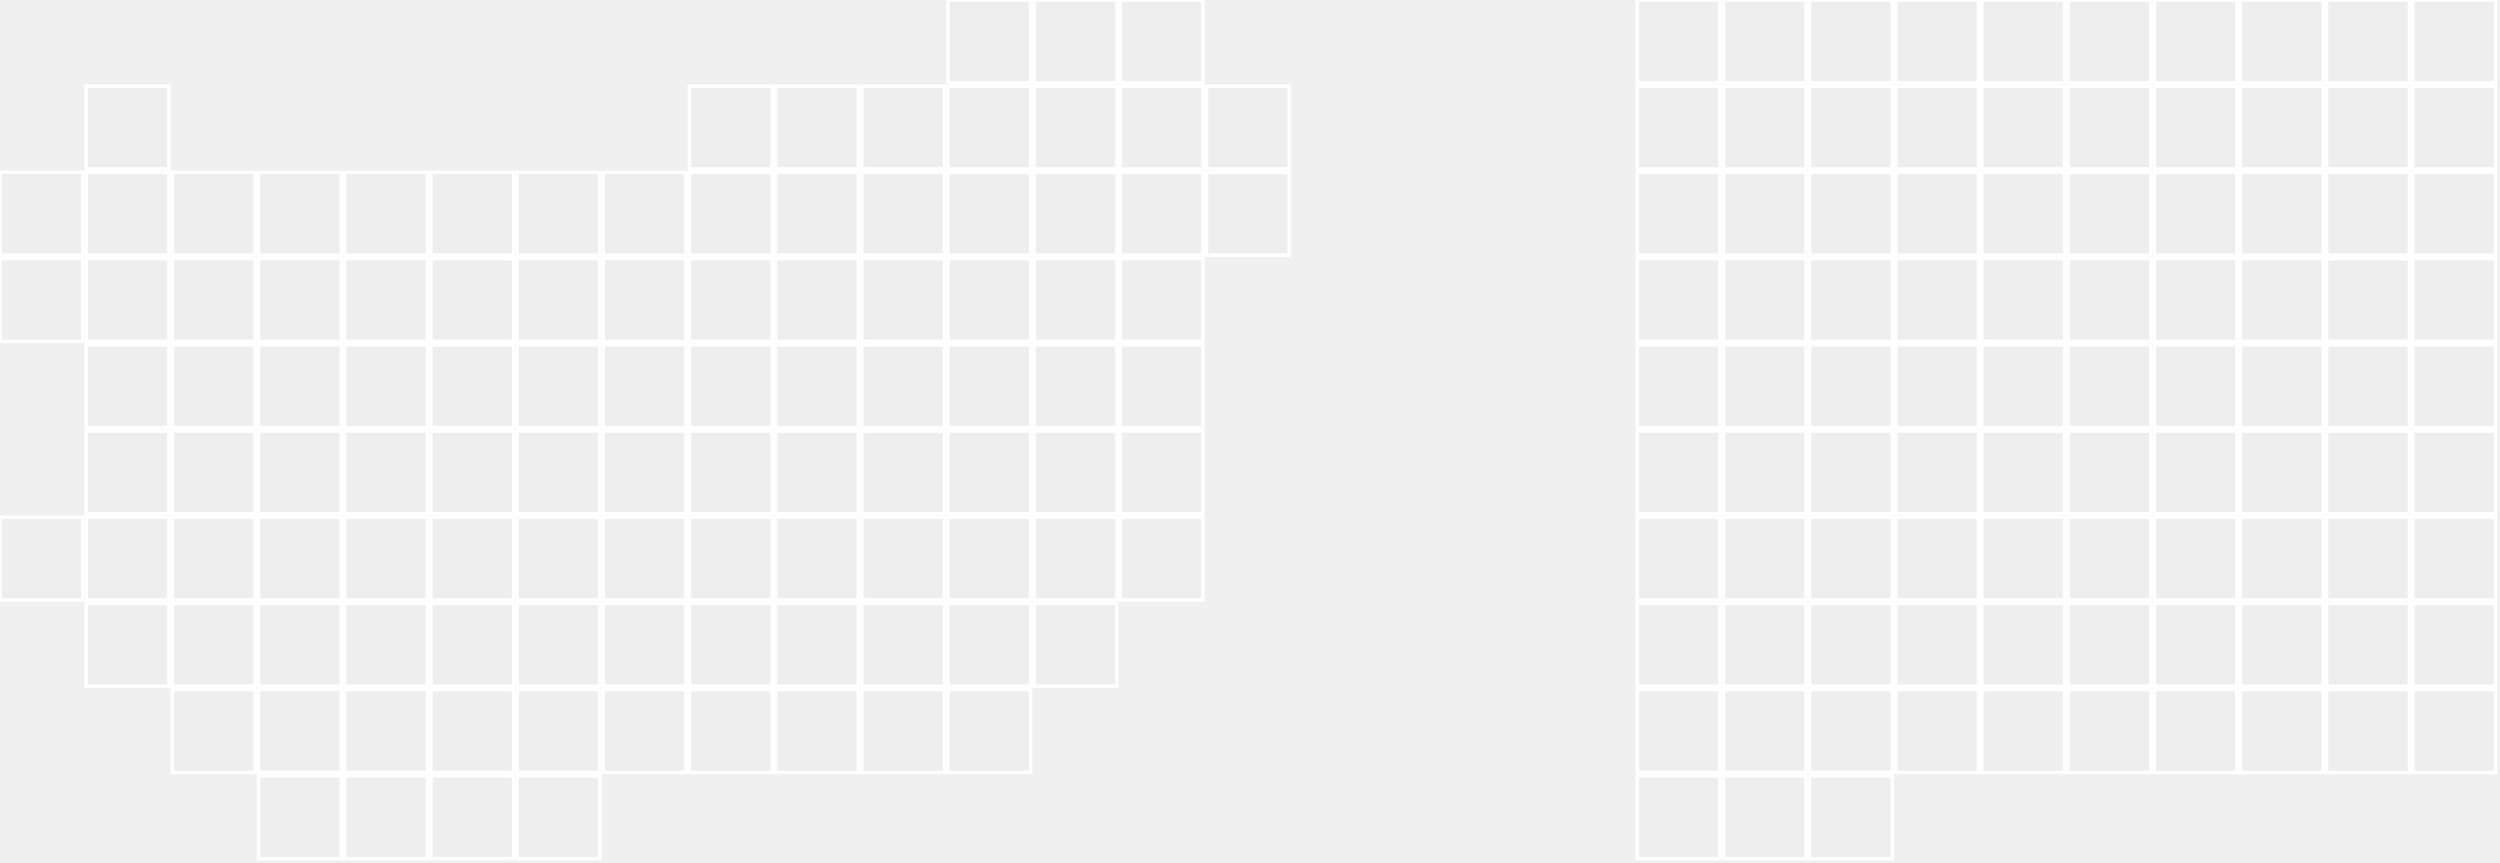
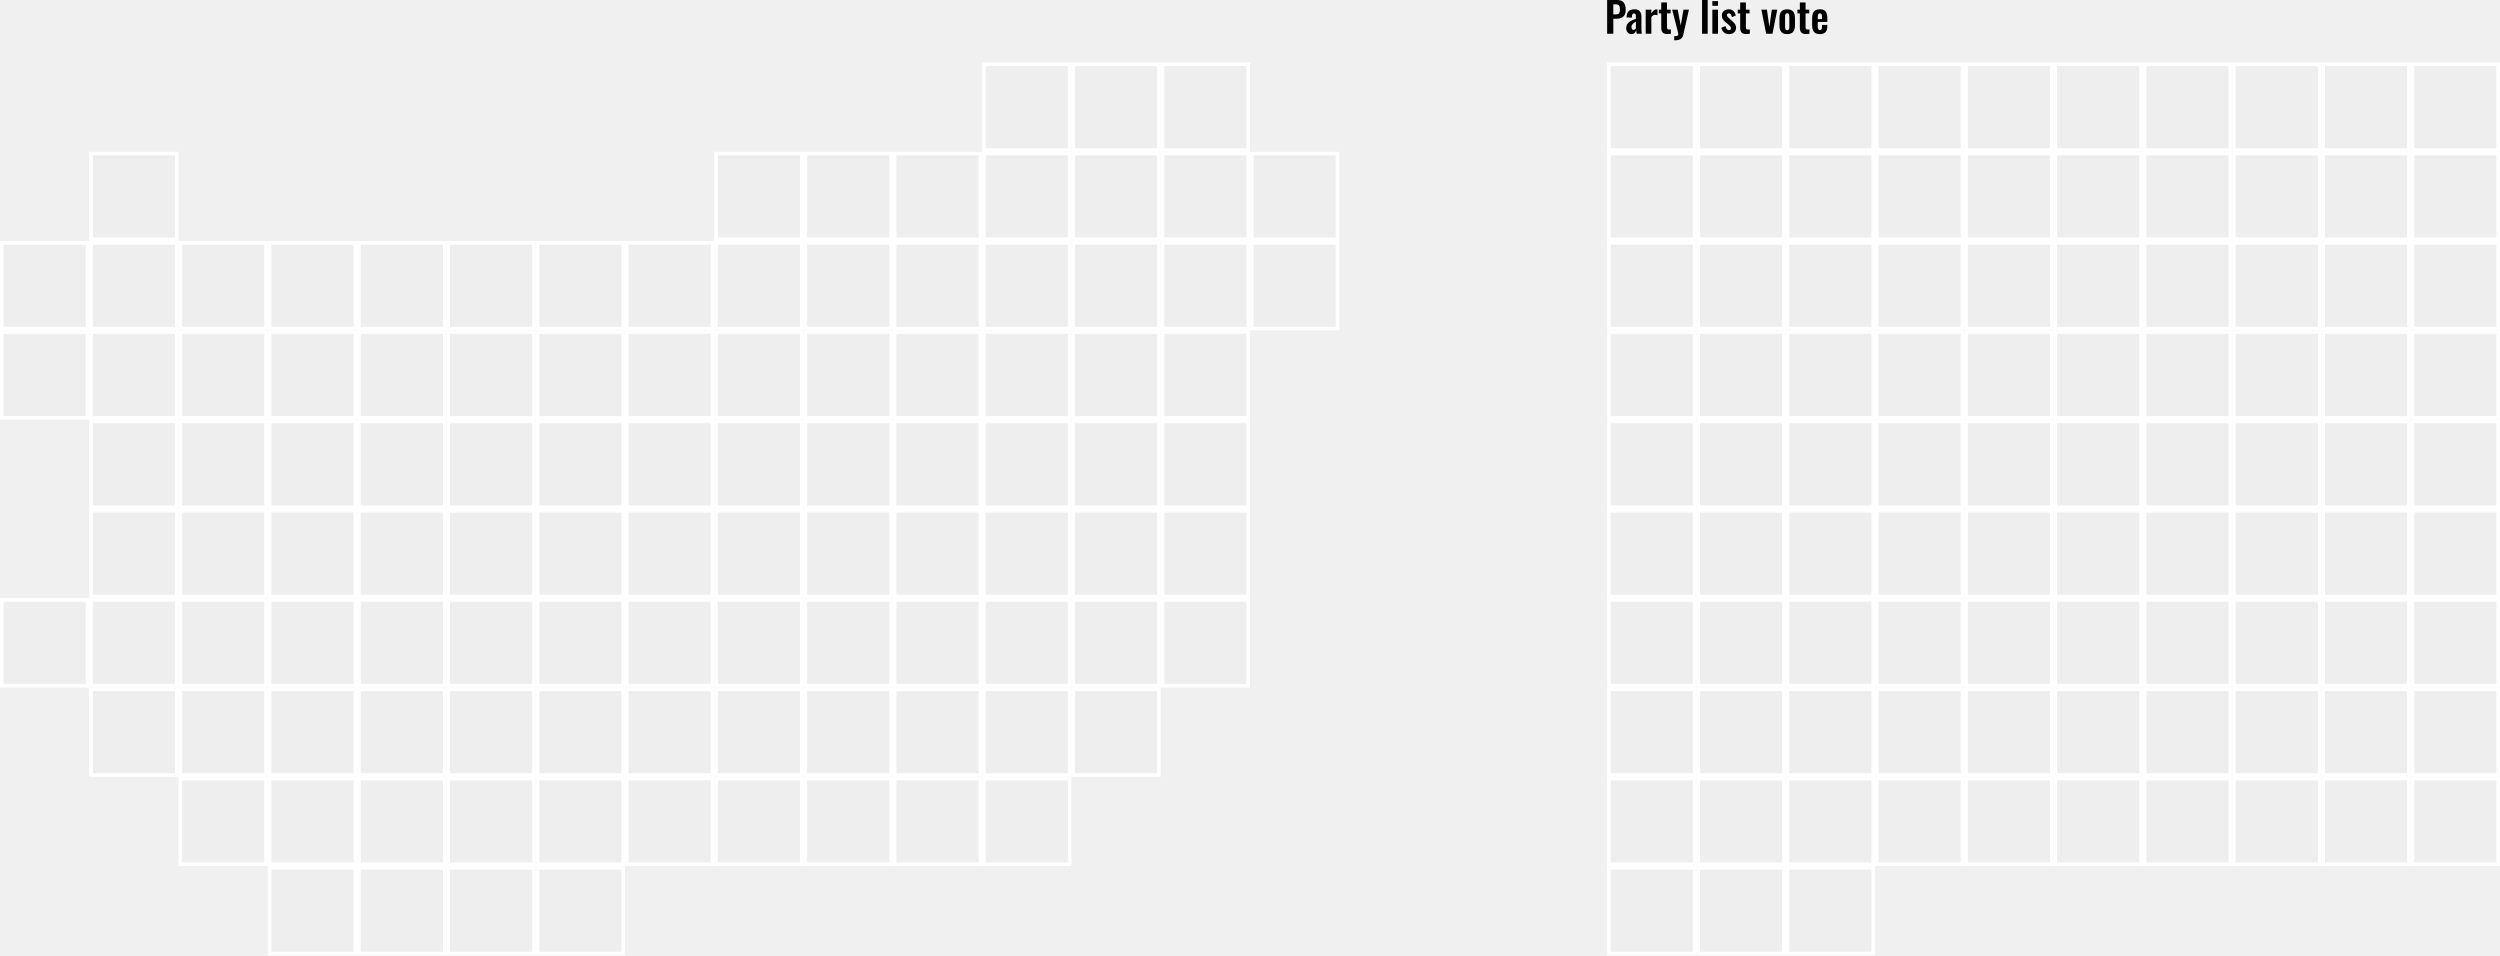
- <svg xmlns="http://www.w3.org/2000/svg" version="1.1" viewbox="0 0 290 100" stroke-width="0.4" stroke="#fff" fill="#eee">
+ <svg xmlns="http://www.w3.org/2000/svg" fill="#eee" stroke="#fff" stroke-width=".4" version="1.1" viewbox="0 0 280 107">
  <style>#hungary-2014-svg rect{ cursor:pointer; transition: fill 1000ms, fill-opacity 500ms }</style>
-   <g id="hungary-2014-svg">
-     <rect x="110" y="0" width="9.6" height="9.6" name="2014BAZ3" />
-     <rect x="120" y="0" width="9.6" height="9.6" name="2014BAZ4" />
-     <rect x="130" y="0" width="9.6" height="9.6" name="2014BAZ5" />
-     <rect x="10" y="10" width="9.6" height="9.6" name="2014GMS5" />
-     <rect x="80" y="10" width="9.6" height="9.6" name="2014Pes4" />
-     <rect x="90" y="10" width="9.6" height="9.6" name="2014Nog2" />
-     <rect x="100" y="10" width="9.6" height="9.6" name="2014Nog1" />
-     <rect x="110" y="10" width="9.6" height="9.6" name="2014BAZ6" />
-     <rect x="120" y="10" width="9.6" height="9.6" name="2014SSB2" />
-     <rect x="130" y="10" width="9.6" height="9.6" name="2014SSB3" />
-     <rect x="140" y="10" width="9.6" height="9.6" name="2014SSB4" />
-     <rect x="0" y="20" width="9.6" height="9.6" name="2014GMS4" />
-     <rect x="10" y="20" width="9.6" height="9.6" name="2014GMS3" />
-     <rect x="20" y="20" width="9.6" height="9.6" name="2014GMS1" />
-     <rect x="30" y="20" width="9.6" height="9.6" name="2014GMS2" />
-     <rect x="40" y="20" width="9.6" height="9.6" name="2014KE3" />
-     <rect x="50" y="20" width="9.6" height="9.6" name="2014KE1" />
-     <rect x="60" y="20" width="9.6" height="9.6" name="2014KE2" />
-     <rect x="70" y="20" width="9.6" height="9.6" name="2014Pes3" />
-     <rect x="80" y="20" width="9.6" height="9.6" name="2014Bud12" />
-     <rect x="90" y="20" width="9.6" height="9.6" name="2014Pes5" />
-     <rect x="100" y="20" width="9.6" height="9.6" name="2014BAZ2" />
-     <rect x="110" y="20" width="9.6" height="9.6" name="2014BAZ1" />
-     <rect x="120" y="20" width="9.6" height="9.6" name="2014HB6" />
-     <rect x="130" y="20" width="9.6" height="9.6" name="2014SSB1" />
-     <rect x="140" y="20" width="9.6" height="9.6" name="2014SSB5" />
-     <rect x="0" y="30" width="9.6" height="9.6" name="2014Vas2" />
-     <rect x="10" y="30" width="9.6" height="9.6" name="2014Vas1" />
-     <rect x="20" y="30" width="9.6" height="9.6" name="2014Ves4" />
-     <rect x="30" y="30" width="9.6" height="9.6" name="2014Pes2" />
-     <rect x="40" y="30" width="9.6" height="9.6" name="2014Bud4" />
-     <rect x="50" y="30" width="9.6" height="9.6" name="2014Bud10" />
-     <rect x="60" y="30" width="9.6" height="9.6" name="2014Bud7" />
-     <rect x="70" y="30" width="9.6" height="9.6" name="2014Bud11" />
-     <rect x="80" y="30" width="9.6" height="9.6" name="2014Bud8" />
-     <rect x="90" y="30" width="9.6" height="9.6" name="2014Bud13" />
-     <rect x="100" y="30" width="9.6" height="9.6" name="2014Pes6" />
-     <rect x="110" y="30" width="9.6" height="9.6" name="2014BAZ7" />
-     <rect x="120" y="30" width="9.6" height="9.6" name="2014HB1" />
-     <rect x="130" y="30" width="9.6" height="9.6" name="2014SSB6" />
-     <rect x="10" y="40" width="9.6" height="9.6" name="2014Vas3" />
-     <rect x="20" y="40" width="9.6" height="9.6" name="2014Ves1" />
-     <rect x="30" y="40" width="9.6" height="9.6" name="2014Pes1" />
-     <rect x="40" y="40" width="9.6" height="9.6" name="2014Bud3" />
-     <rect x="50" y="40" width="9.6" height="9.6" name="2014Bud1" />
-     <rect x="60" y="40" width="9.6" height="9.6" name="2014Bud5" />
-     <rect x="70" y="40" width="9.6" height="9.6" name="2014Bud6" />
-     <rect x="80" y="40" width="9.6" height="9.6" name="2014Bud9" />
-     <rect x="90" y="40" width="9.6" height="9.6" name="2014Bud14" />
-     <rect x="100" y="40" width="9.6" height="9.6" name="2014Pes7" />
-     <rect x="110" y="40" width="9.6" height="9.6" name="2014Hev2" />
-     <rect x="120" y="40" width="9.6" height="9.6" name="2014HB2" />
-     <rect x="130" y="40" width="9.6" height="9.6" name="2014HB3" />
-     <rect x="10" y="50" width="9.6" height="9.6" name="2014Zal2" />
-     <rect x="20" y="50" width="9.6" height="9.6" name="2014Ves3" />
-     <rect x="30" y="50" width="9.6" height="9.6" name="2014Fej2" />
-     <rect x="40" y="50" width="9.6" height="9.6" name="2014Fej3" />
-     <rect x="50" y="50" width="9.6" height="9.6" name="2014Bud2" />
-     <rect x="60" y="50" width="9.6" height="9.6" name="2014Bud18" />
-     <rect x="70" y="50" width="9.6" height="9.6" name="2014Bud16" />
-     <rect x="80" y="50" width="9.6" height="9.6" name="2014Bud15" />
-     <rect x="90" y="50" width="9.6" height="9.6" name="2014Pes9" />
-     <rect x="100" y="50" width="9.6" height="9.6" name="2014Hev3" />
-     <rect x="110" y="50" width="9.6" height="9.6" name="2014Hev1" />
-     <rect x="120" y="50" width="9.6" height="9.6" name="2014HB5" />
-     <rect x="130" y="50" width="9.6" height="9.6" name="2014HB4" />
-     <rect x="0" y="60" width="9.6" height="9.6" name="2014Zal1" />
-     <rect x="10" y="60" width="9.6" height="9.6" name="2014Zal3" />
-     <rect x="20" y="60" width="9.6" height="9.6" name="2014Som3" />
-     <rect x="30" y="60" width="9.6" height="9.6" name="2014Ves2" />
-     <rect x="40" y="60" width="9.6" height="9.6" name="2014Fej1" />
-     <rect x="50" y="60" width="9.6" height="9.6" name="2014Pes8" />
-     <rect x="60" y="60" width="9.6" height="9.6" name="2014Pes11" />
-     <rect x="70" y="60" width="9.6" height="9.6" name="2014Bud17" />
-     <rect x="80" y="60" width="9.6" height="9.6" name="2014Pes10" />
-     <rect x="90" y="60" width="9.6" height="9.6" name="2014Pes12" />
-     <rect x="100" y="60" width="9.6" height="9.6" name="2014JNS2" />
-     <rect x="110" y="60" width="9.6" height="9.6" name="2014JNS3" />
-     <rect x="120" y="60" width="9.6" height="9.6" name="2014Bek2" />
-     <rect x="130" y="60" width="9.6" height="9.6" name="2014Bek3" />
-     <rect x="10" y="70" width="9.6" height="9.6" name="2014Som2" />
-     <rect x="20" y="70" width="9.6" height="9.6" name="2014Som1" />
-     <rect x="30" y="70" width="9.6" height="9.6" name="2014Som4" />
-     <rect x="40" y="70" width="9.6" height="9.6" name="2014Fej5" />
-     <rect x="50" y="70" width="9.6" height="9.6" name="2014Fej4" />
-     <rect x="60" y="70" width="9.6" height="9.6" name="2014BK1" />
-     <rect x="70" y="70" width="9.6" height="9.6" name="2014BK2" />
-     <rect x="80" y="70" width="9.6" height="9.6" name="2014BK4" />
-     <rect x="90" y="70" width="9.6" height="9.6" name="2014CC3" />
-     <rect x="100" y="70" width="9.6" height="9.6" name="2014JNS1" />
-     <rect x="110" y="70" width="9.6" height="9.6" name="2014JNS4" />
-     <rect x="120" y="70" width="9.6" height="9.6" name="2014Bek1" />
-     <rect x="20" y="80" width="9.6" height="9.6" name="2014Bar4" />
-     <rect x="30" y="80" width="9.6" height="9.6" name="2014Tol2" />
-     <rect x="40" y="80" width="9.6" height="9.6" name="2014Tol3" />
-     <rect x="50" y="80" width="9.6" height="9.6" name="2014Tol1" />
-     <rect x="60" y="80" width="9.6" height="9.6" name="2014BK3" />
-     <rect x="70" y="80" width="9.6" height="9.6" name="2014BK5" />
-     <rect x="80" y="80" width="9.6" height="9.6" name="2014CC2" />
-     <rect x="90" y="80" width="9.6" height="9.6" name="2014CC1" />
-     <rect x="100" y="80" width="9.6" height="9.6" name="2014CC4" />
-     <rect x="110" y="80" width="9.6" height="9.6" name="2014Bek4" />
-     <rect x="30" y="90" width="9.6" height="9.6" name="2014Bar2" />
-     <rect x="40" y="90" width="9.6" height="9.6" name="2014Bar1" />
-     <rect x="50" y="90" width="9.6" height="9.6" name="2014Bar3" />
-     <rect x="60" y="90" width="9.6" height="9.6" name="2014BK6" />
-     <g name="2014List">
-       <rect x="190" y="0" width="9.6" height="9.6" />
-       <rect x="200" y="0" width="9.6" height="9.6" />
-       <rect x="210" y="0" width="9.6" height="9.6" />
-       <rect x="220" y="0" width="9.6" height="9.6" />
-       <rect x="230" y="0" width="9.6" height="9.6" />
-       <rect x="240" y="0" width="9.6" height="9.6" />
-       <rect x="250" y="0" width="9.6" height="9.6" />
-       <rect x="260" y="0" width="9.6" height="9.6" />
-       <rect x="270" y="0" width="9.6" height="9.6" />
-       <rect x="280" y="0" width="9.6" height="9.6" />
+   <g id="hungary-2014-svg" transform="translate(.2 .2)">
+     <rect x="110" y="7" width="9.6" height="9.6" name="2014BAZ3" />
+     <rect x="120" y="7" width="9.6" height="9.6" name="2014BAZ4" />
+     <rect x="130" y="7" width="9.6" height="9.6" name="2014BAZ5" />
+     <rect x="10" y="17" width="9.6" height="9.6" name="2014GMS5" />
+     <rect x="80" y="17" width="9.6" height="9.6" name="2014Pes4" />
+     <rect x="90" y="17" width="9.6" height="9.6" name="2014Nog2" />
+     <rect x="100" y="17" width="9.6" height="9.6" name="2014Nog1" />
+     <rect x="110" y="17" width="9.6" height="9.6" name="2014BAZ6" />
+     <rect x="120" y="17" width="9.6" height="9.6" name="2014SSB2" />
+     <rect x="130" y="17" width="9.6" height="9.6" name="2014SSB3" />
+     <rect x="140" y="17" width="9.6" height="9.6" name="2014SSB4" />
+     <rect y="27" width="9.6" height="9.6" name="2014GMS4" />
+     <rect x="10" y="27" width="9.6" height="9.6" name="2014GMS3" />
+     <rect x="20" y="27" width="9.6" height="9.6" name="2014GMS1" />
+     <rect x="30" y="27" width="9.6" height="9.6" name="2014GMS2" />
+     <rect x="40" y="27" width="9.6" height="9.6" name="2014KE3" />
+     <rect x="50" y="27" width="9.6" height="9.6" name="2014KE1" />
+     <rect x="60" y="27" width="9.6" height="9.6" name="2014KE2" />
+     <rect x="70" y="27" width="9.6" height="9.6" name="2014Pes3" />
+     <rect x="80" y="27" width="9.6" height="9.6" name="2014Bud12" />
+     <rect x="90" y="27" width="9.6" height="9.6" name="2014Pes5" />
+     <rect x="100" y="27" width="9.6" height="9.6" name="2014BAZ2" />
+     <rect x="110" y="27" width="9.6" height="9.6" name="2014BAZ1" />
+     <rect x="120" y="27" width="9.6" height="9.6" name="2014HB6" />
+     <rect x="130" y="27" width="9.6" height="9.6" name="2014SSB1" />
+     <rect x="140" y="27" width="9.6" height="9.6" name="2014SSB5" />
+     <rect y="37" width="9.6" height="9.6" name="2014Vas2" />
+     <rect x="10" y="37" width="9.6" height="9.6" name="2014Vas1" />
+     <rect x="20" y="37" width="9.6" height="9.6" name="2014Ves4" />
+     <rect x="30" y="37" width="9.6" height="9.6" name="2014Pes2" />
+     <rect x="40" y="37" width="9.6" height="9.6" name="2014Bud4" />
+     <rect x="50" y="37" width="9.6" height="9.6" name="2014Bud10" />
+     <rect x="60" y="37" width="9.6" height="9.6" name="2014Bud7" />
+     <rect x="70" y="37" width="9.6" height="9.6" name="2014Bud11" />
+     <rect x="80" y="37" width="9.6" height="9.6" name="2014Bud8" />
+     <rect x="90" y="37" width="9.6" height="9.6" name="2014Bud13" />
+     <rect x="100" y="37" width="9.6" height="9.6" name="2014Pes6" />
+     <rect x="110" y="37" width="9.6" height="9.6" name="2014BAZ7" />
+     <rect x="120" y="37" width="9.6" height="9.6" name="2014HB1" />
+     <rect x="130" y="37" width="9.6" height="9.6" name="2014SSB6" />
+     <rect x="10" y="47" width="9.6" height="9.6" name="2014Vas3" />
+     <rect x="20" y="47" width="9.6" height="9.6" name="2014Ves1" />
+     <rect x="30" y="47" width="9.6" height="9.6" name="2014Pes1" />
+     <rect x="40" y="47" width="9.6" height="9.6" name="2014Bud3" />
+     <rect x="50" y="47" width="9.6" height="9.6" name="2014Bud1" />
+     <rect x="60" y="47" width="9.6" height="9.6" name="2014Bud5" />
+     <rect x="70" y="47" width="9.6" height="9.6" name="2014Bud6" />
+     <rect x="80" y="47" width="9.6" height="9.6" name="2014Bud9" />
+     <rect x="90" y="47" width="9.6" height="9.6" name="2014Bud14" />
+     <rect x="100" y="47" width="9.6" height="9.6" name="2014Pes7" />
+     <rect x="110" y="47" width="9.6" height="9.6" name="2014Hev2" />
+     <rect x="120" y="47" width="9.6" height="9.6" name="2014HB2" />
+     <rect x="130" y="47" width="9.6" height="9.6" name="2014HB3" />
+     <rect x="10" y="57" width="9.6" height="9.6" name="2014Zal2" />
+     <rect x="20" y="57" width="9.6" height="9.6" name="2014Ves3" />
+     <rect x="30" y="57" width="9.6" height="9.6" name="2014Fej2" />
+     <rect x="40" y="57" width="9.6" height="9.6" name="2014Fej3" />
+     <rect x="50" y="57" width="9.6" height="9.6" name="2014Bud2" />
+     <rect x="60" y="57" width="9.6" height="9.6" name="2014Bud18" />
+     <rect x="70" y="57" width="9.6" height="9.6" name="2014Bud16" />
+     <rect x="80" y="57" width="9.6" height="9.6" name="2014Bud15" />
+     <rect x="90" y="57" width="9.6" height="9.6" name="2014Pes9" />
+     <rect x="100" y="57" width="9.6" height="9.6" name="2014Hev3" />
+     <rect x="110" y="57" width="9.6" height="9.6" name="2014Hev1" />
+     <rect x="120" y="57" width="9.6" height="9.6" name="2014HB5" />
+     <rect x="130" y="57" width="9.6" height="9.6" name="2014HB4" />
+     <rect y="67" width="9.6" height="9.6" name="2014Zal1" />
+     <rect x="10" y="67" width="9.6" height="9.6" name="2014Zal3" />
+     <rect x="20" y="67" width="9.6" height="9.6" name="2014Som3" />
+     <rect x="30" y="67" width="9.6" height="9.6" name="2014Ves2" />
+     <rect x="40" y="67" width="9.6" height="9.6" name="2014Fej1" />
+     <rect x="50" y="67" width="9.6" height="9.6" name="2014Pes8" />
+     <rect x="60" y="67" width="9.6" height="9.6" name="2014Pes11" />
+     <rect x="70" y="67" width="9.6" height="9.6" name="2014Bud17" />
+     <rect x="80" y="67" width="9.6" height="9.6" name="2014Pes10" />
+     <rect x="90" y="67" width="9.6" height="9.6" name="2014Pes12" />
+     <rect x="100" y="67" width="9.6" height="9.6" name="2014JNS2" />
+     <rect x="110" y="67" width="9.6" height="9.6" name="2014JNS3" />
+     <rect x="120" y="67" width="9.6" height="9.6" name="2014Bek2" />
+     <rect x="130" y="67" width="9.6" height="9.6" name="2014Bek3" />
+     <rect x="10" y="77" width="9.6" height="9.6" name="2014Som2" />
+     <rect x="20" y="77" width="9.6" height="9.6" name="2014Som1" />
+     <rect x="30" y="77" width="9.6" height="9.6" name="2014Som4" />
+     <rect x="40" y="77" width="9.6" height="9.6" name="2014Fej5" />
+     <rect x="50" y="77" width="9.6" height="9.6" name="2014Fej4" />
+     <rect x="60" y="77" width="9.6" height="9.6" name="2014BK1" />
+     <rect x="70" y="77" width="9.6" height="9.6" name="2014BK2" />
+     <rect x="80" y="77" width="9.6" height="9.6" name="2014BK4" />
+     <rect x="90" y="77" width="9.6" height="9.6" name="2014CC3" />
+     <rect x="100" y="77" width="9.6" height="9.6" name="2014JNS1" />
+     <rect x="110" y="77" width="9.6" height="9.6" name="2014JNS4" />
+     <rect x="120" y="77" width="9.6" height="9.6" name="2014Bek1" />
+     <rect x="20" y="87" width="9.6" height="9.6" name="2014Bar4" />
+     <rect x="30" y="87" width="9.6" height="9.6" name="2014Tol2" />
+     <rect x="40" y="87" width="9.6" height="9.6" name="2014Tol3" />
+     <rect x="50" y="87" width="9.6" height="9.6" name="2014Tol1" />
+     <rect x="60" y="87" width="9.6" height="9.6" name="2014BK3" />
+     <rect x="70" y="87" width="9.6" height="9.6" name="2014BK5" />
+     <rect x="80" y="87" width="9.6" height="9.6" name="2014CC2" />
+     <rect x="90" y="87" width="9.6" height="9.6" name="2014CC1" />
+     <rect x="100" y="87" width="9.6" height="9.6" name="2014CC4" />
+     <rect x="110" y="87" width="9.6" height="9.6" name="2014Bek4" />
+     <rect x="30" y="97" width="9.6" height="9.6" name="2014Bar2" />
+     <rect x="40" y="97" width="9.6" height="9.6" name="2014Bar1" />
+     <rect x="50" y="97" width="9.6" height="9.6" name="2014Bar3" />
+     <rect x="60" y="97" width="9.6" height="9.6" name="2014BK6" />
+     <g transform="translate(-10,7)" name="2014List">
+       <rect x="190" width="9.6" height="9.6" />
+       <rect x="200" width="9.6" height="9.6" />
+       <rect x="210" width="9.6" height="9.6" />
+       <rect x="220" width="9.6" height="9.6" />
+       <rect x="230" width="9.6" height="9.6" />
+       <rect x="240" width="9.6" height="9.6" />
+       <rect x="250" width="9.6" height="9.6" />
+       <rect x="260" width="9.6" height="9.6" />
+       <rect x="270" width="9.6" height="9.6" />
+       <rect x="280" width="9.6" height="9.6" />
      <rect x="190" y="10" width="9.6" height="9.6" />
      <rect x="200" y="10" width="9.6" height="9.6" />
      <rect x="210" y="10" width="9.6" height="9.6" />
      <rect x="220" y="10" width="9.6" height="9.6" />
      <rect x="230" y="10" width="9.6" height="9.6" />
      <rect x="240" y="10" width="9.6" height="9.6" />
      <rect x="250" y="10" width="9.6" height="9.6" />
      <rect x="260" y="10" width="9.6" height="9.6" />
      <rect x="270" y="10" width="9.6" height="9.6" />
      <rect x="280" y="10" width="9.6" height="9.6" />
      <rect x="190" y="20" width="9.6" height="9.6" />
      <rect x="200" y="20" width="9.6" height="9.6" />
      <rect x="210" y="20" width="9.6" height="9.6" />
      <rect x="220" y="20" width="9.6" height="9.6" />
      <rect x="230" y="20" width="9.6" height="9.6" />
      <rect x="240" y="20" width="9.6" height="9.6" />
      <rect x="250" y="20" width="9.6" height="9.6" />
      <rect x="260" y="20" width="9.6" height="9.6" />
      <rect x="270" y="20" width="9.6" height="9.6" />
      <rect x="280" y="20" width="9.6" height="9.6" />
      <rect x="190" y="30" width="9.6" height="9.6" />
      <rect x="200" y="30" width="9.6" height="9.6" />
      <rect x="210" y="30" width="9.6" height="9.6" />
      <rect x="220" y="30" width="9.6" height="9.6" />
      <rect x="230" y="30" width="9.6" height="9.6" />
      <rect x="240" y="30" width="9.6" height="9.6" />
      <rect x="250" y="30" width="9.6" height="9.6" />
      <rect x="260" y="30" width="9.6" height="9.6" />
      <rect x="270" y="30" width="9.6" height="9.6" />
      <rect x="280" y="30" width="9.6" height="9.6" />
      <rect x="190" y="40" width="9.6" height="9.6" />
      <rect x="200" y="40" width="9.6" height="9.6" />
      <rect x="210" y="40" width="9.6" height="9.6" />
      <rect x="220" y="40" width="9.6" height="9.6" />
      <rect x="230" y="40" width="9.6" height="9.6" />
      <rect x="240" y="40" width="9.6" height="9.6" />
      <rect x="250" y="40" width="9.6" height="9.6" />
      <rect x="260" y="40" width="9.6" height="9.6" />
      <rect x="270" y="40" width="9.6" height="9.6" />
      <rect x="280" y="40" width="9.6" height="9.6" />
      <rect x="190" y="50" width="9.6" height="9.6" />
      <rect x="200" y="50" width="9.6" height="9.6" />
      <rect x="210" y="50" width="9.6" height="9.6" />
      <rect x="220" y="50" width="9.6" height="9.6" />
      <rect x="230" y="50" width="9.6" height="9.6" />
      <rect x="240" y="50" width="9.6" height="9.6" />
      <rect x="250" y="50" width="9.6" height="9.6" />
      <rect x="260" y="50" width="9.6" height="9.6" />
      <rect x="270" y="50" width="9.6" height="9.6" />
      <rect x="280" y="50" width="9.6" height="9.6" />
      <rect x="190" y="60" width="9.6" height="9.6" />
      <rect x="200" y="60" width="9.6" height="9.6" />
      <rect x="210" y="60" width="9.6" height="9.6" />
      <rect x="220" y="60" width="9.6" height="9.6" />
      <rect x="230" y="60" width="9.6" height="9.6" />
      <rect x="240" y="60" width="9.6" height="9.6" />
      <rect x="250" y="60" width="9.6" height="9.6" />
      <rect x="260" y="60" width="9.6" height="9.6" />
      <rect x="270" y="60" width="9.6" height="9.6" />
      <rect x="280" y="60" width="9.6" height="9.6" />
      <rect x="190" y="70" width="9.6" height="9.6" />
      <rect x="200" y="70" width="9.6" height="9.6" />
      <rect x="210" y="70" width="9.6" height="9.6" />
      <rect x="220" y="70" width="9.6" height="9.6" />
      <rect x="230" y="70" width="9.6" height="9.6" />
      <rect x="240" y="70" width="9.6" height="9.6" />
      <rect x="250" y="70" width="9.6" height="9.6" />
      <rect x="260" y="70" width="9.6" height="9.6" />
      <rect x="270" y="70" width="9.6" height="9.6" />
      <rect x="280" y="70" width="9.6" height="9.6" />
      <rect x="190" y="80" width="9.6" height="9.6" />
      <rect x="200" y="80" width="9.6" height="9.6" />
      <rect x="210" y="80" width="9.6" height="9.6" />
      <rect x="220" y="80" width="9.6" height="9.6" />
      <rect x="230" y="80" width="9.6" height="9.6" />
      <rect x="240" y="80" width="9.6" height="9.6" />
      <rect x="250" y="80" width="9.6" height="9.6" />
      <rect x="260" y="80" width="9.6" height="9.6" />
      <rect x="270" y="80" width="9.6" height="9.6" />
      <rect x="280" y="80" width="9.6" height="9.6" />
      <rect x="190" y="90" width="9.6" height="9.6" />
      <rect x="200" y="90" width="9.6" height="9.6" />
      <rect x="210" y="90" width="9.6" height="9.6" />
    </g>
  </g>
+   <path d="m180 3.78v-3.78h1.111q0.341 0 0.551 0.126 0.215 0.126 0.313 0.369 0.103 0.238 0.103 0.579 0 0.369-0.126 0.597-0.126 0.224-0.355 0.327-0.224 0.103-0.532 0.103h-0.373v1.68zm0.691-2.165h0.261q0.187 0 0.289-0.051 0.107-0.056 0.145-0.173 0.042-0.121 0.042-0.322 0-0.205-0.033-0.331-0.028-0.131-0.131-0.191-0.098-0.061-0.313-0.061h-0.261zm2.029 2.207q-0.182 0-0.317-0.093-0.131-0.098-0.201-0.243-0.07-0.149-0.07-0.308 0-0.252 0.093-0.425t0.247-0.289q0.159-0.117 0.35-0.201 0.196-0.089 0.401-0.159v-0.233q0-0.117-0.019-0.196-0.014-0.079-0.061-0.121t-0.135-0.042q-0.084 0-0.135 0.037-0.047 0.037-0.07 0.107-0.019 0.065-0.019 0.154l-9e-3 0.163-0.607-0.023q0.019-0.467 0.233-0.686 0.215-0.224 0.658-0.224 0.406 0 0.593 0.224 0.187 0.224 0.187 0.607v1.246q0 0.149 5e-3 0.271 9e-3 0.121 0.019 0.219 0.014 0.098 0.023 0.173h-0.574q-0.014-0.093-0.033-0.21-0.019-0.121-0.028-0.177-0.047 0.163-0.177 0.299-0.131 0.131-0.355 0.131zm0.233-0.471q0.061 0 0.112-0.028 0.051-0.033 0.093-0.075t0.065-0.075v-0.751q-0.107 0.061-0.201 0.121-0.089 0.061-0.154 0.135-0.065 0.07-0.103 0.154-0.037 0.084-0.037 0.196 0 0.149 0.056 0.238 0.061 0.084 0.168 0.084zm1.363 0.429v-2.697h0.635v0.415q0.14-0.238 0.28-0.341 0.14-0.107 0.308-0.107 0.028 0 0.047 0.005 0.023 0 0.051 0.005v0.658q-0.056-0.023-0.126-0.037-0.065-0.019-0.135-0.019-0.126 0-0.229 0.061-0.103 0.061-0.196 0.201v1.857zm2.417 0.033q-0.257 0-0.406-0.084-0.145-0.084-0.205-0.243-0.061-0.159-0.061-0.378v-1.605h-0.271v-0.42h0.271v-0.807h0.639v0.807h0.411v0.42h-0.411v1.549q0 0.14 0.061 0.201 0.061 0.056 0.182 0.056 0.051 0 0.098-0.005 0.051-0.005 0.098-0.009v0.485q-0.079 0.009-0.187 0.019-0.103 0.014-0.219 0.014zm0.775 0.7v-0.457q0.163 0 0.266-0.019 0.103-0.019 0.149-0.065 0.047-0.047 0.047-0.131 0-0.061-0.033-0.191-0.028-0.131-0.065-0.285l-0.593-2.282h0.616l0.35 1.778 0.303-1.778h0.611l-0.63 2.805q-0.051 0.238-0.173 0.373-0.121 0.135-0.303 0.191-0.182 0.061-0.425 0.061zm3.122-0.733v-3.78h0.63v3.78zm1.153 0v-2.697h0.635v2.697zm0-3.127v-0.527h0.635v0.527zm1.871 3.169q-0.341 0-0.56-0.182-0.219-0.182-0.313-0.532l0.471-0.182q0.056 0.219 0.149 0.336 0.093 0.117 0.243 0.117 0.112 0 0.168-0.056t0.056-0.154q0-0.112-0.07-0.201-0.065-0.093-0.229-0.229l-0.327-0.275q-0.177-0.154-0.289-0.313-0.107-0.163-0.107-0.406 0-0.219 0.098-0.373 0.103-0.159 0.275-0.243 0.177-0.089 0.392-0.089 0.336 0 0.537 0.196 0.201 0.191 0.261 0.504l-0.429 0.177q-0.023-0.112-0.07-0.205-0.042-0.098-0.112-0.159t-0.168-0.061-0.159 0.061q-0.056 0.061-0.056 0.154 0 0.079 0.065 0.163 0.07 0.084 0.196 0.191l0.331 0.299q0.107 0.093 0.205 0.201 0.098 0.107 0.163 0.243 0.065 0.131 0.065 0.303 0 0.233-0.107 0.392-0.103 0.159-0.285 0.243-0.177 0.079-0.397 0.079zm1.918-0.009q-0.257 0-0.406-0.084-0.145-0.084-0.205-0.243-0.061-0.159-0.061-0.378v-1.605h-0.271v-0.42h0.271v-0.807h0.639v0.807h0.411v0.42h-0.411v1.549q0 0.14 0.061 0.201 0.061 0.056 0.182 0.056 0.051 0 0.098-0.005 0.051-0.005 0.098-0.009v0.485q-0.079 0.009-0.187 0.019-0.103 0.014-0.219 0.014zm2.24-0.033-0.537-2.697h0.621l0.275 1.937 0.271-1.937h0.611l-0.537 2.697zm2.352 0.042q-0.294 0-0.485-0.107-0.191-0.112-0.289-0.322-0.093-0.21-0.093-0.509v-0.905q0-0.299 0.093-0.509 0.098-0.21 0.289-0.317 0.191-0.112 0.485-0.112t0.485 0.112q0.196 0.107 0.289 0.317 0.098 0.21 0.098 0.509v0.905q0 0.299-0.098 0.509-0.093 0.21-0.289 0.322-0.191 0.107-0.485 0.107zm5e-3 -0.439q0.107 0 0.159-0.061 0.051-0.061 0.065-0.163 0.014-0.107 0.014-0.233v-0.989q0-0.126-0.014-0.229t-0.065-0.163q-0.051-0.065-0.159-0.065-0.107 0-0.159 0.065-0.051 0.061-0.07 0.163-0.014 0.103-0.014 0.229v0.989q0 0.126 0.014 0.233 0.019 0.103 0.07 0.163 0.051 0.061 0.159 0.061zm2.086 0.429q-0.257 0-0.406-0.084-0.145-0.084-0.205-0.243-0.061-0.159-0.061-0.378v-1.605h-0.271v-0.42h0.271v-0.807h0.639v0.807h0.411v0.42h-0.411v1.549q0 0.14 0.061 0.201 0.061 0.056 0.182 0.056 0.051 0 0.098-0.005 0.051-0.005 0.098-0.009v0.485q-0.079 0.009-0.187 0.019-0.103 0.014-0.219 0.014zm1.573 0.009q-0.303 0-0.495-0.112-0.191-0.117-0.285-0.336-0.089-0.224-0.089-0.537v-0.812q0-0.322 0.089-0.541 0.093-0.219 0.285-0.331 0.196-0.112 0.495-0.112 0.322 0 0.499 0.121 0.182 0.121 0.257 0.355 0.079 0.229 0.079 0.56v0.383h-1.073v0.532q0 0.131 0.023 0.215 0.028 0.084 0.084 0.121t0.135 0.037q0.084 0 0.135-0.037 0.051-0.042 0.075-0.117 0.023-0.079 0.023-0.196v-0.224h0.593v0.182q0 0.411-0.205 0.63-0.205 0.219-0.625 0.219zm-0.238-1.675h0.476v-0.257q0-0.14-0.023-0.224-0.023-0.089-0.075-0.126-0.051-0.042-0.145-0.042-0.084 0-0.135 0.042-0.051 0.042-0.075 0.14-0.023 0.098-0.023 0.28z" fill="#000" stroke="none" aria-label="Party list vote" />
+   <path d="m1.073 3.873q-0.415 0-0.653-0.163-0.233-0.163-0.327-0.443-0.093-0.285-0.093-0.653v-1.349q0-0.387 0.093-0.672 0.093-0.285 0.327-0.439 0.238-0.154 0.653-0.154 0.392 0 0.611 0.135 0.224 0.131 0.317 0.378 0.093 0.247 0.093 0.574v0.317h-0.663v-0.327q0-0.159-0.019-0.289-0.014-0.131-0.089-0.205-0.07-0.079-0.247-0.079-0.177 0-0.261 0.084-0.079 0.079-0.103 0.219-0.023 0.135-0.023 0.308v1.643q0 0.205 0.033 0.341 0.033 0.131 0.117 0.201 0.089 0.065 0.238 0.065 0.173 0 0.243-0.079 0.075-0.084 0.093-0.219 0.019-0.135 0.019-0.303v-0.341h0.663v0.303q0 0.336-0.089 0.597-0.089 0.257-0.313 0.406-0.219 0.145-0.621 0.145zm2.277-0.009q-0.294 0-0.485-0.107-0.191-0.112-0.289-0.322-0.093-0.21-0.093-0.509v-0.905q0-0.299 0.093-0.509 0.098-0.21 0.289-0.317 0.191-0.112 0.485-0.112t0.485 0.112q0.196 0.107 0.289 0.317 0.098 0.21 0.098 0.509v0.905q0 0.299-0.098 0.509-0.093 0.21-0.289 0.322-0.191 0.107-0.485 0.107zm0.005-0.439q0.107 0 0.159-0.061 0.051-0.061 0.065-0.163 0.014-0.107 0.014-0.233v-0.989q0-0.126-0.014-0.229-0.014-0.103-0.065-0.163-0.051-0.065-0.159-0.065-0.107 0-0.159 0.065-0.051 0.061-0.07 0.163-0.014 0.103-0.014 0.229v0.989q0 0.126 0.014 0.233 0.019 0.103 0.07 0.163 0.051 0.061 0.159 0.061zm1.302 0.397v-2.697h0.635v0.271q0.145-0.14 0.303-0.224 0.163-0.089 0.35-0.089 0.168 0 0.266 0.084 0.098 0.079 0.145 0.215 0.047 0.135 0.047 0.294v2.147h-0.635v-2.021q0-0.121-0.037-0.187-0.037-0.065-0.145-0.065-0.065 0-0.145 0.037-0.075 0.037-0.149 0.093v2.142zm2.945 0.042q-0.341 0-0.56-0.182t-0.313-0.532l0.471-0.182q0.056 0.219 0.149 0.336 0.093 0.117 0.243 0.117 0.112 0 0.168-0.056t0.056-0.154q0-0.112-0.07-0.201-0.065-0.093-0.229-0.229l-0.327-0.275q-0.177-0.154-0.289-0.313-0.107-0.163-0.107-0.406 0-0.219 0.098-0.373 0.103-0.159 0.275-0.243 0.177-0.089 0.392-0.089 0.336 0 0.537 0.196 0.201 0.191 0.261 0.504l-0.429 0.177q-0.023-0.112-0.07-0.205-0.042-0.098-0.112-0.159-0.07-0.061-0.168-0.061-0.098 0-0.159 0.061-0.056 0.061-0.056 0.154 0 0.079 0.065 0.163 0.07 0.084 0.196 0.191l0.331 0.299q0.107 0.093 0.205 0.201 0.098 0.107 0.163 0.243 0.065 0.131 0.065 0.303 0 0.233-0.107 0.392-0.103 0.159-0.285 0.243-0.177 0.079-0.397 0.079zm1.918-0.009q-0.257 0-0.406-0.084-0.145-0.084-0.205-0.243-0.061-0.159-0.061-0.378v-1.605h-0.271v-0.42h0.271v-0.807h0.639v0.807h0.411v0.42h-0.411v1.549q0 0.14 0.061 0.201 0.061 0.056 0.182 0.056 0.051 0 0.098-0.005 0.051-0.005 0.098-0.009v0.485q-0.079 0.009-0.187 0.019-0.103 0.014-0.219 0.014zm0.775-0.033v-2.697h0.635v2.697zm0-3.127v-0.527h0.635v0.527zm1.923 3.159q-0.257 0-0.406-0.084-0.145-0.084-0.205-0.243-0.061-0.159-0.061-0.378v-1.605h-0.271v-0.42h0.271v-0.807h0.639v0.807h0.411v0.42h-0.411v1.549q0 0.14 0.061 0.201 0.061 0.056 0.182 0.056 0.051 0 0.098-0.005 0.051-0.005 0.098-0.009v0.485q-0.079 0.009-0.187 0.019-0.103 0.014-0.219 0.014zm1.19 0.009q-0.159 0-0.261-0.079-0.103-0.084-0.149-0.219-0.047-0.14-0.047-0.294v-2.147h0.635v2.03q0 0.121 0.037 0.191 0.042 0.065 0.149 0.065 0.07 0 0.14-0.037 0.075-0.037 0.145-0.089v-2.161h0.635v2.697h-0.635v-0.257q-0.135 0.131-0.299 0.215-0.163 0.084-0.35 0.084zm2.59 0q-0.303 0-0.495-0.112-0.191-0.117-0.285-0.336-0.089-0.224-0.089-0.537v-0.812q0-0.322 0.089-0.541 0.093-0.219 0.285-0.331 0.196-0.112 0.495-0.112 0.322 0 0.499 0.121 0.182 0.121 0.257 0.355 0.079 0.229 0.079 0.56v0.383h-1.073v0.532q0 0.131 0.023 0.215 0.028 0.084 0.084 0.121 0.056 0.037 0.135 0.037 0.084 0 0.135-0.037 0.051-0.042 0.075-0.117 0.023-0.079 0.023-0.196v-0.224h0.593v0.182q0 0.411-0.205 0.63-0.205 0.219-0.625 0.219zm-0.238-1.675h0.476v-0.257q0-0.14-0.023-0.224-0.023-0.089-0.075-0.126-0.051-0.042-0.145-0.042-0.084 0-0.135 0.042-0.051 0.042-0.075 0.14-0.023 0.098-0.023 0.28zm1.503 1.633v-2.697h0.635v0.271q0.145-0.14 0.303-0.224 0.163-0.089 0.35-0.089 0.168 0 0.266 0.084 0.098 0.079 0.145 0.215 0.047 0.135 0.047 0.294v2.147h-0.635v-2.021q0-0.121-0.037-0.187-0.037-0.065-0.145-0.065-0.065 0-0.145 0.037-0.075 0.037-0.149 0.093v2.142zm3.024 0.042q-0.313 0-0.504-0.117-0.187-0.121-0.275-0.341-0.084-0.224-0.084-0.527v-0.812q0-0.313 0.084-0.532 0.089-0.219 0.28-0.336 0.191-0.117 0.499-0.117 0.289 0 0.471 0.093 0.187 0.089 0.271 0.275 0.084 0.182 0.084 0.462v0.224h-0.597v-0.238q0-0.14-0.023-0.219-0.019-0.084-0.07-0.117-0.051-0.037-0.135-0.037-0.084 0-0.135 0.047-0.051 0.042-0.075 0.14-0.019 0.098-0.019 0.271v0.989q0 0.261 0.056 0.355 0.056 0.089 0.177 0.089 0.093 0 0.14-0.042 0.051-0.042 0.065-0.121 0.019-0.084 0.019-0.201v-0.289h0.597v0.257q0 0.271-0.089 0.462-0.084 0.191-0.271 0.289-0.182 0.093-0.467 0.093zm1.26-0.042v-2.697h0.635v2.697zm0-3.127v-0.527h0.635v0.527zm1.955 3.169q-0.303 0-0.495-0.112-0.191-0.117-0.285-0.336-0.089-0.224-0.089-0.537v-0.812q0-0.322 0.089-0.541 0.093-0.219 0.285-0.331 0.196-0.112 0.495-0.112 0.322 0 0.499 0.121 0.182 0.121 0.257 0.355 0.079 0.229 0.079 0.56v0.383h-1.073v0.532q0 0.131 0.023 0.215 0.028 0.084 0.084 0.121 0.056 0.037 0.135 0.037 0.084 0 0.135-0.037 0.051-0.042 0.075-0.117 0.023-0.079 0.023-0.196v-0.224h0.593v0.182q0 0.411-0.205 0.63t-0.625 0.219zm-0.238-1.675h0.476v-0.257q0-0.14-0.023-0.224-0.023-0.089-0.075-0.126-0.051-0.042-0.145-0.042-0.084 0-0.135 0.042-0.051 0.042-0.075 0.14-0.023 0.098-0.023 0.28zm2.235 1.675q-0.341 0-0.56-0.182-0.219-0.182-0.313-0.532l0.471-0.182q0.056 0.219 0.149 0.336 0.093 0.117 0.243 0.117 0.112 0 0.168-0.056t0.056-0.154q0-0.112-0.07-0.201-0.065-0.093-0.229-0.229l-0.327-0.275q-0.177-0.154-0.289-0.313-0.107-0.163-0.107-0.406 0-0.219 0.098-0.373 0.103-0.159 0.275-0.243 0.177-0.089 0.392-0.089 0.336 0 0.537 0.196 0.201 0.191 0.261 0.504l-0.429 0.177q-0.023-0.112-0.07-0.205-0.042-0.098-0.112-0.159-0.07-0.061-0.168-0.061t-0.159 0.061q-0.056 0.061-0.056 0.154 0 0.079 0.065 0.163 0.07 0.084 0.196 0.191l0.331 0.299q0.107 0.093 0.205 0.201 0.098 0.107 0.163 0.243 0.065 0.131 0.065 0.303 0 0.233-0.107 0.392-0.103 0.159-0.285 0.243-0.177 0.079-0.397 0.079z" fill="#000" stroke="none" aria-label="Constituencies" style="display:none" />
</svg>
